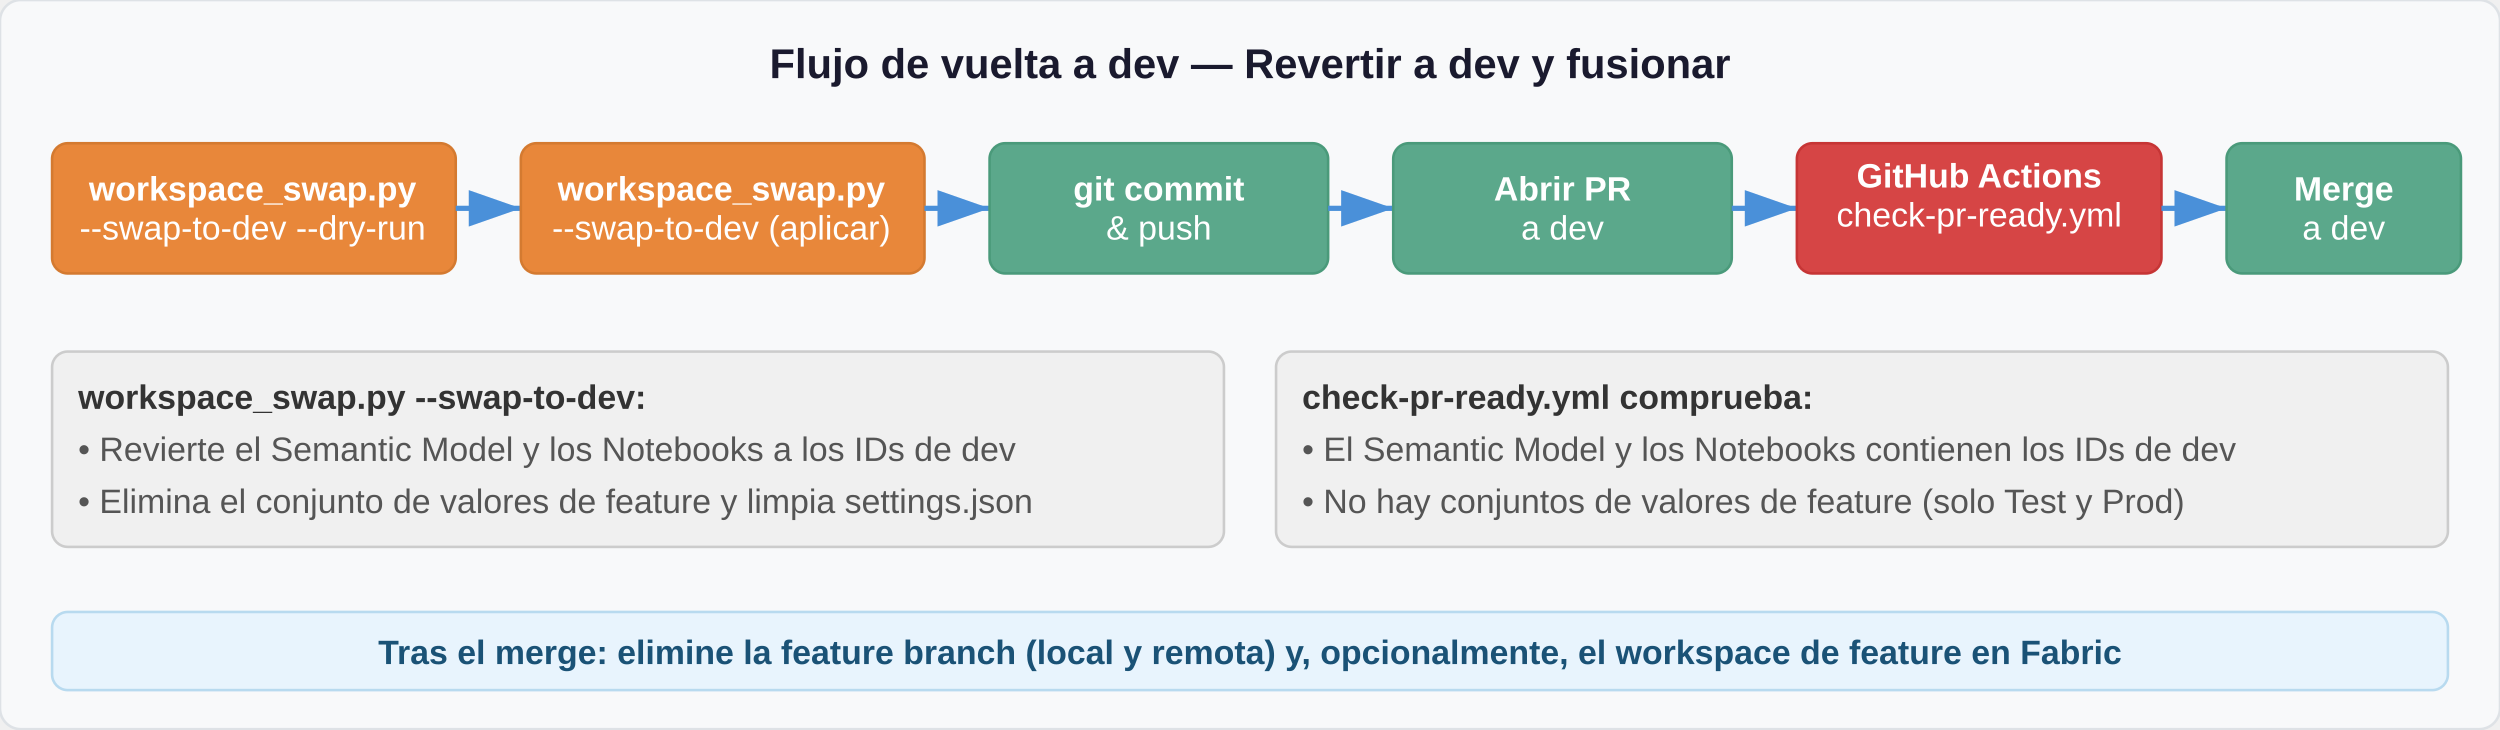
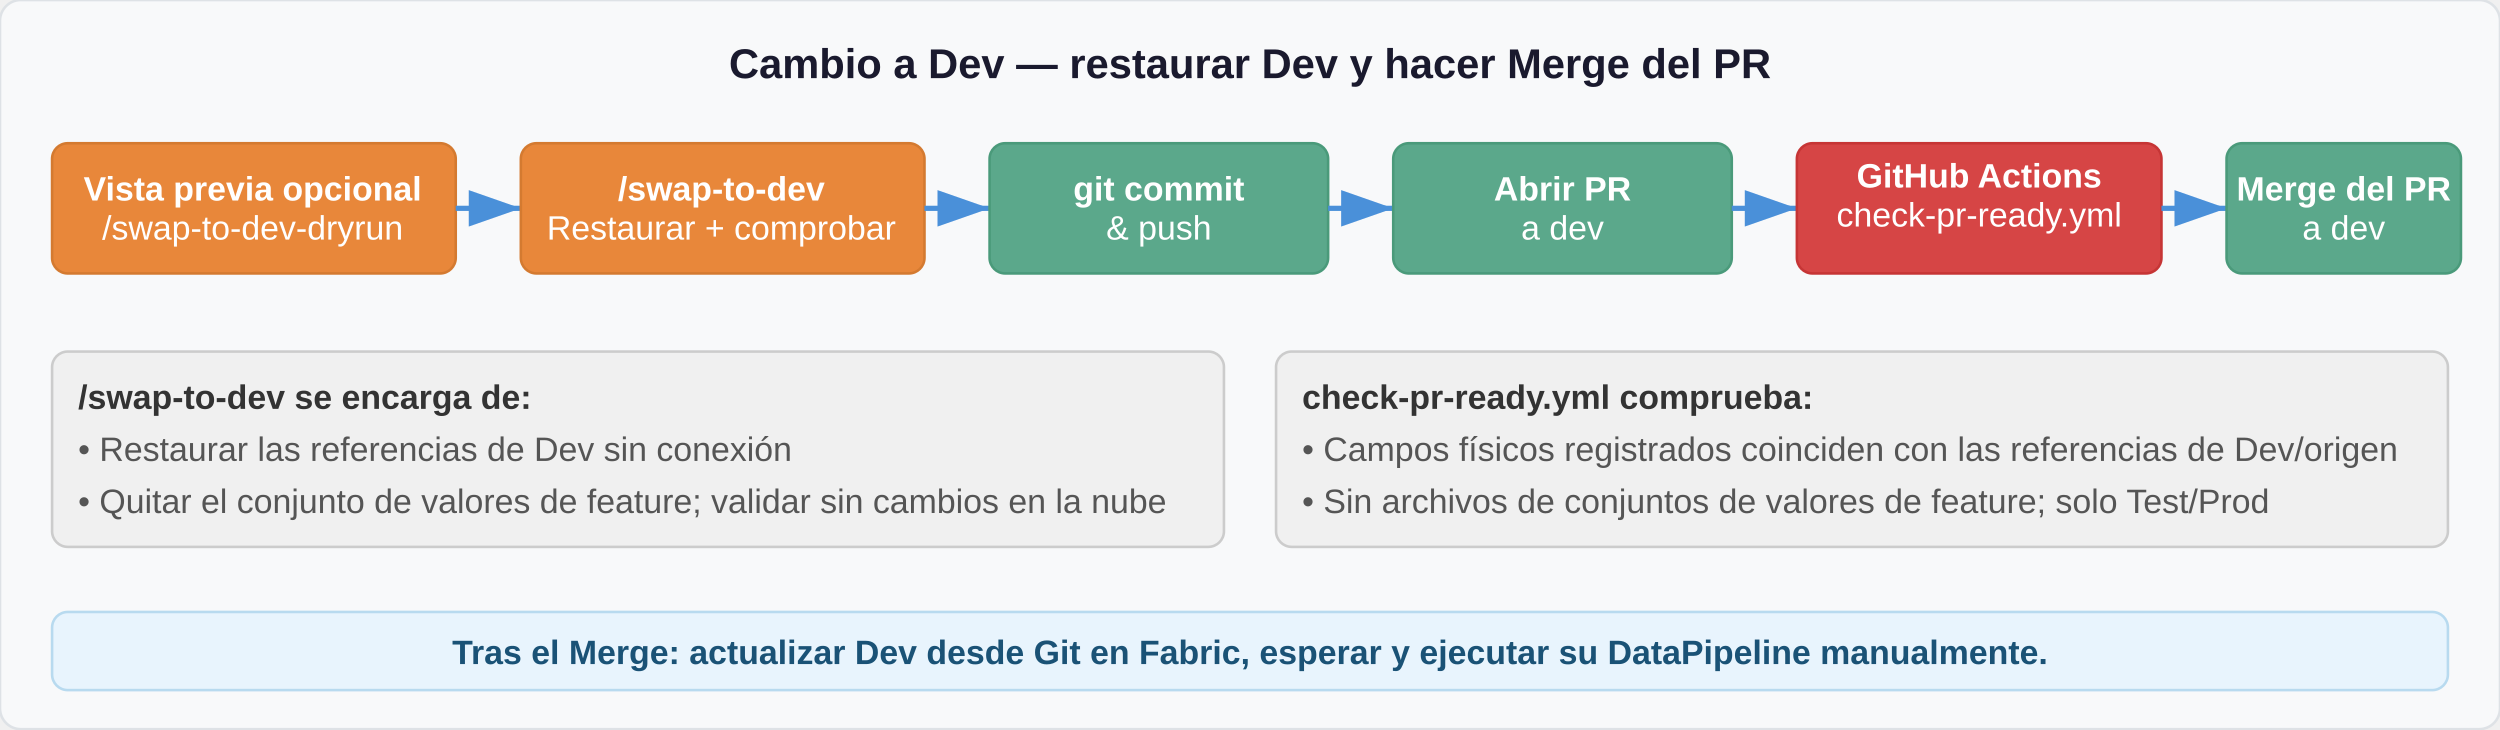
<svg xmlns="http://www.w3.org/2000/svg" viewBox="0 0 960 280" font-family="Segoe UI, Arial, sans-serif" font-size="13">
  <defs>
    <marker id="arrow2" markerWidth="10" markerHeight="7" refX="10" refY="3.5" orient="auto">
      <polygon points="0 0, 10 3.5, 0 7" fill="#4A90D9" />
    </marker>
  </defs>
  <rect width="960" height="280" rx="8" fill="#f8f9fa" stroke="#dee2e6" />
-   <text x="480" y="30" text-anchor="middle" font-size="16" font-weight="bold" fill="#1a1a2e">Flujo de vuelta a dev — Revertir a dev y fusionar</text>
+   <text x="480" y="30" text-anchor="middle" font-size="16" font-weight="bold" fill="#1a1a2e">Cambio a Dev — restaurar Dev y hacer Merge del PR</text>
  <rect x="20" y="55" width="155" height="50" rx="6" fill="#E8873A" stroke="#d47a30" />
-   <text x="97" y="77" text-anchor="middle" fill="white" font-weight="bold">workspace_swap.py</text>
-   <text x="97" y="92" text-anchor="middle" fill="white">--swap-to-dev --dry-run</text>
+   <text x="97" y="77" text-anchor="middle" fill="white" font-weight="bold">Vista previa opcional</text>
+   <text x="97" y="92" text-anchor="middle" fill="white">/swap-to-dev-dryrun</text>
  <line x1="175" y1="80" x2="200" y2="80" stroke="#4A90D9" stroke-width="2" marker-end="url(#arrow2)" />
  <rect x="200" y="55" width="155" height="50" rx="6" fill="#E8873A" stroke="#d47a30" />
-   <text x="277" y="77" text-anchor="middle" fill="white" font-weight="bold">workspace_swap.py</text>
-   <text x="277" y="92" text-anchor="middle" fill="white">--swap-to-dev (aplicar)</text>
+   <text x="277" y="77" text-anchor="middle" fill="white" font-weight="bold">/swap-to-dev</text>
+   <text x="277" y="92" text-anchor="middle" fill="white">Restaurar + comprobar</text>
  <line x1="355" y1="80" x2="380" y2="80" stroke="#4A90D9" stroke-width="2" marker-end="url(#arrow2)" />
  <rect x="380" y="55" width="130" height="50" rx="6" fill="#5BA88B" stroke="#4a9a7a" />
  <text x="445" y="77" text-anchor="middle" fill="white" font-weight="bold">git commit</text>
  <text x="445" y="92" text-anchor="middle" fill="white">&amp; push</text>
  <line x1="510" y1="80" x2="535" y2="80" stroke="#4A90D9" stroke-width="2" marker-end="url(#arrow2)" />
  <rect x="535" y="55" width="130" height="50" rx="6" fill="#5BA88B" stroke="#4a9a7a" />
  <text x="600" y="77" text-anchor="middle" fill="white" font-weight="bold">Abrir PR</text>
  <text x="600" y="92" text-anchor="middle" fill="white">a dev</text>
  <line x1="665" y1="80" x2="690" y2="80" stroke="#4A90D9" stroke-width="2" marker-end="url(#arrow2)" />
  <rect x="690" y="55" width="140" height="50" rx="6" fill="#D64545" stroke="#c63535" />
  <text x="760" y="72" text-anchor="middle" fill="white" font-weight="bold">GitHub Actions</text>
  <text x="760" y="87" text-anchor="middle" fill="white">check-pr-ready.yml</text>
  <line x1="830" y1="80" x2="855" y2="80" stroke="#4A90D9" stroke-width="2" marker-end="url(#arrow2)" />
  <rect x="855" y="55" width="90" height="50" rx="6" fill="#5BA88B" stroke="#4a9a7a" />
-   <text x="900" y="77" text-anchor="middle" fill="white" font-weight="bold">Merge</text>
+   <text x="900" y="77" text-anchor="middle" fill="white" font-weight="bold">Merge del PR</text>
  <text x="900" y="92" text-anchor="middle" fill="white">a dev</text>
  <rect x="20" y="135" width="450" height="75" rx="6" fill="#f0f0f0" stroke="#ccc" />
-   <text x="30" y="157" font-weight="bold" fill="#333">workspace_swap.py --swap-to-dev:</text>
-   <text x="30" y="177" fill="#555">• Revierte el Semantic Model y los Notebooks a los IDs de dev</text>
-   <text x="30" y="197" fill="#555">• Elimina el conjunto de valores de feature y limpia settings.json</text>
+   <text x="30" y="157" font-weight="bold" fill="#333">/swap-to-dev se encarga de:</text>
+   <text x="30" y="177" fill="#555">• Restaurar las referencias de Dev sin conexión</text>
+   <text x="30" y="197" fill="#555">• Quitar el conjunto de valores de feature; validar sin cambios en la nube</text>
  <rect x="490" y="135" width="450" height="75" rx="6" fill="#f0f0f0" stroke="#ccc" />
  <text x="500" y="157" font-weight="bold" fill="#333">check-pr-ready.yml comprueba:</text>
-   <text x="500" y="177" fill="#555">• El Semantic Model y los Notebooks contienen los IDs de dev</text>
-   <text x="500" y="197" fill="#555">• No hay conjuntos de valores de feature (solo Test y Prod)</text>
+   <text x="500" y="177" fill="#555">• Campos físicos registrados coinciden con las referencias de Dev/origen</text>
+   <text x="500" y="197" fill="#555">• Sin archivos de conjuntos de valores de feature; solo Test/Prod</text>
  <rect x="20" y="235" width="920" height="30" rx="6" fill="#e8f4fd" stroke="#b8daef" />
-   <text x="480" y="255" text-anchor="middle" fill="#1a5276" font-weight="bold">Tras el merge: elimine la feature branch (local y remota) y, opcionalmente, el workspace de feature en Fabric</text>
+   <text x="480" y="255" text-anchor="middle" fill="#1a5276" font-weight="bold">Tras el Merge: actualizar Dev desde Git en Fabric, esperar y ejecutar su DataPipeline manualmente.</text>
</svg>
